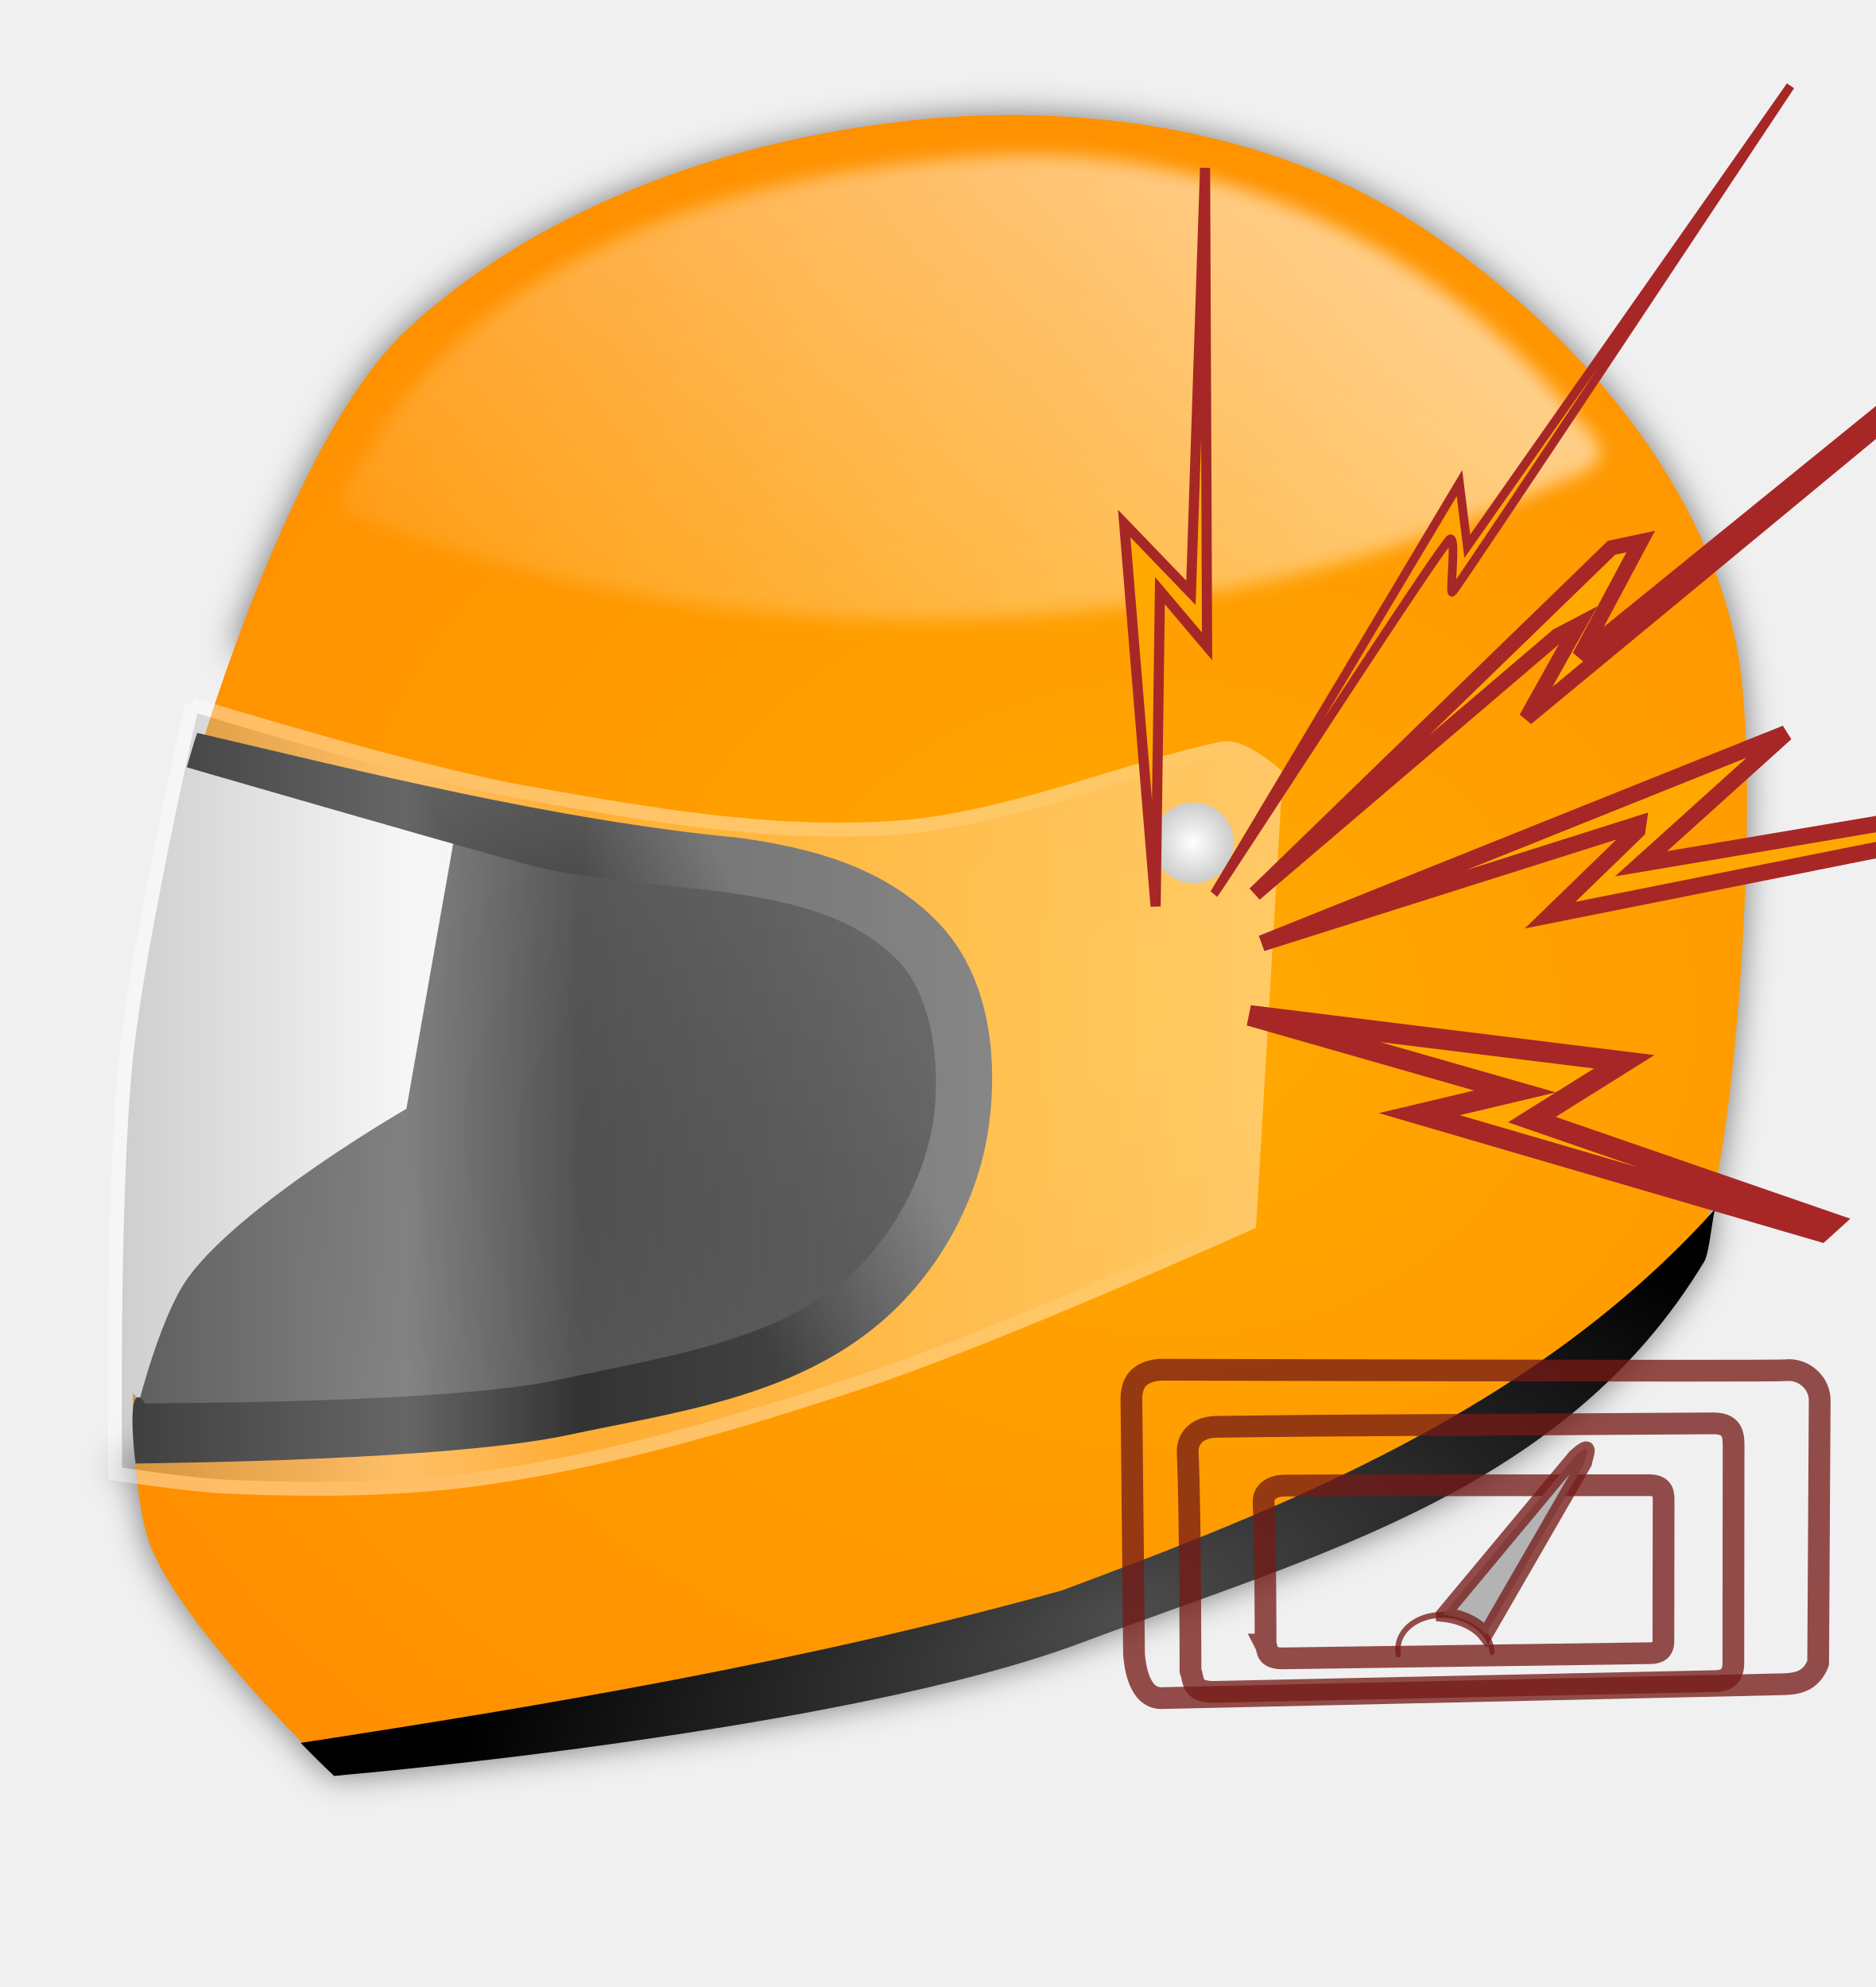
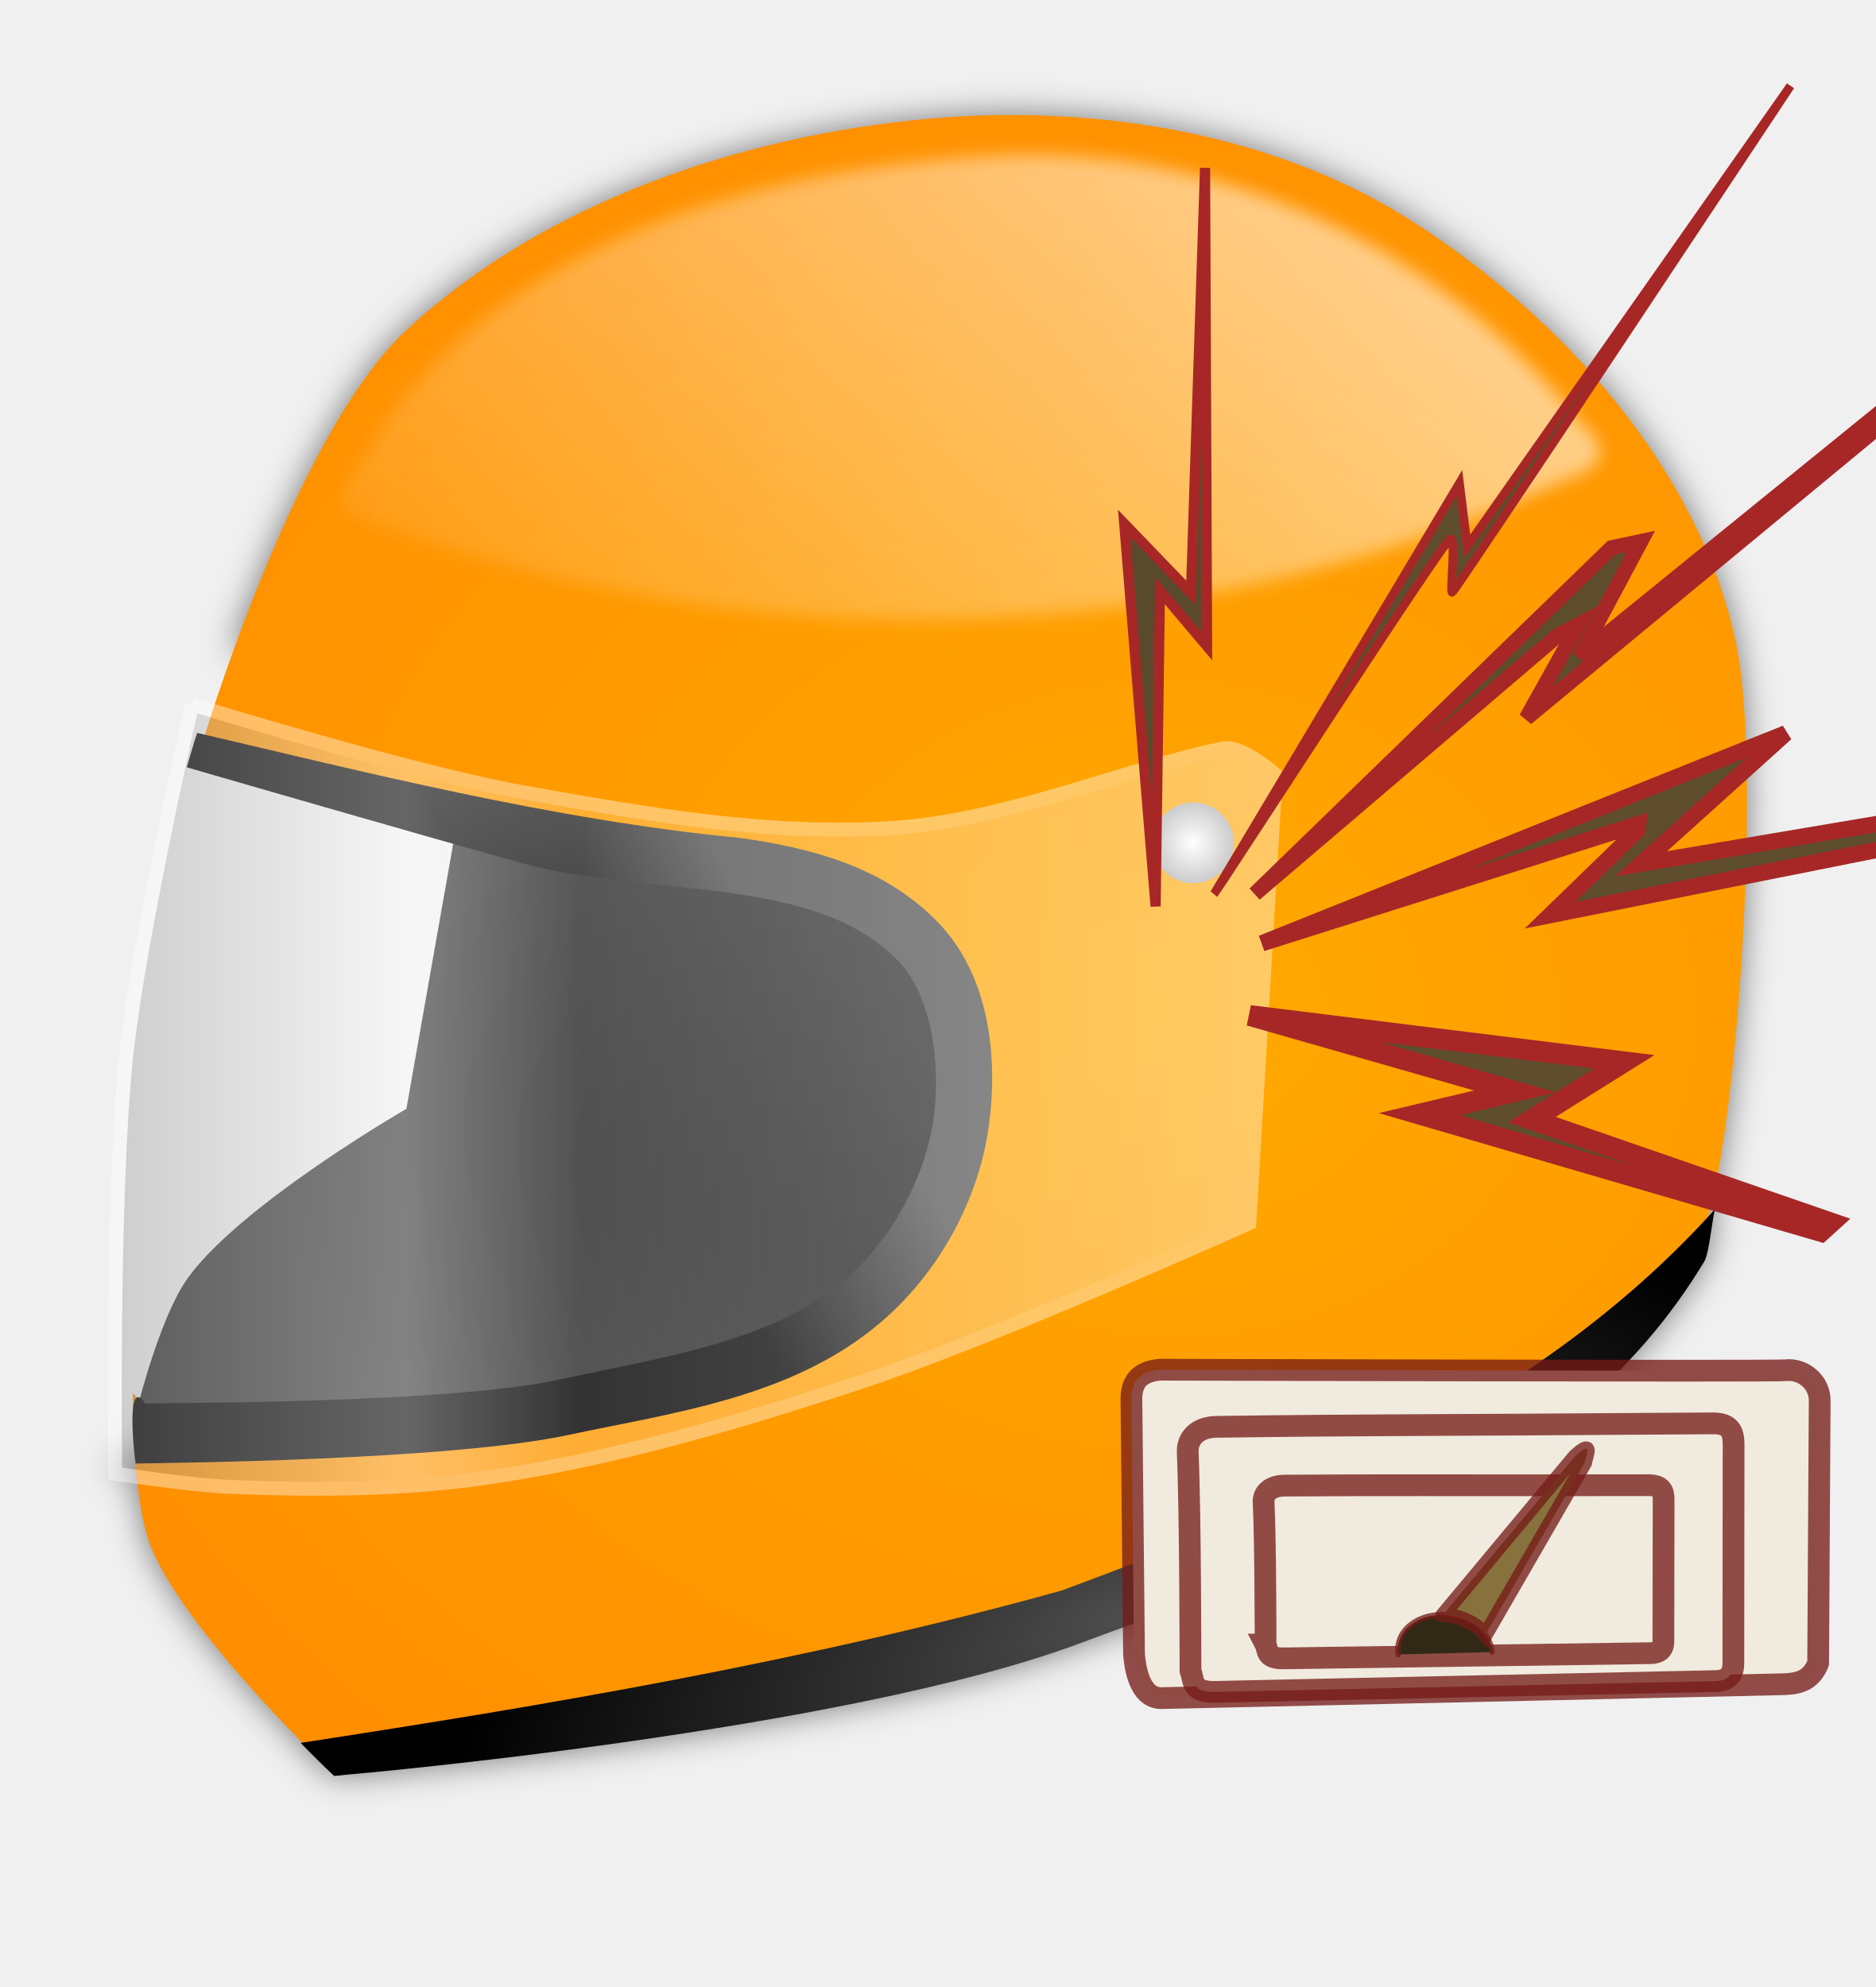
- <svg xmlns="http://www.w3.org/2000/svg" xmlns:ns1="http://www.openswatchbook.org/uri/2009/osb" xmlns:xlink="http://www.w3.org/1999/xlink" id="svg9666" viewBox="0 0 124.27 131.65" version="1.1">
+ <svg xmlns="http://www.w3.org/2000/svg" xmlns:ns1="http://www.openswatchbook.org/uri/2009/osb" id="svg9666" viewBox="0 0 124.27 131.65" version="1.1">
  <defs id="defs9668">
    <linearGradient id="linearGradient2511" ns1:paint="solid">
      <stop style="stop-color:#000000;stop-opacity:1;" offset="0" id="stop2509" />
    </linearGradient>
    <filter id="filter7229" color-interpolation-filters="sRGB">
      <feGaussianBlur id="feGaussianBlur7231" stdDeviation="1.625" />
    </filter>
    <radialGradient id="radialGradient9444" gradientUnits="userSpaceOnUse" cy="-599.07" cx="-634.48" gradientTransform="matrix(0.78572,-1.1289,1.9049,1.3258,1049.5,-967.54)" r="32.342">
      <stop id="stop3608" style="stop-color:#1a1a1a" offset="0" />
      <stop id="stop3610" style="stop-color:#333" offset="1" />
    </radialGradient>
    <radialGradient id="radialGradient9446" gradientUnits="userSpaceOnUse" cy="-629.24" cx="-617.06" gradientTransform="matrix(2.2353,0.092944,-0.078034,1.8767,765.66,164.31)" r="58.412">
      <stop id="stop3594" style="stop-color:#ffa900" offset="0" />
      <stop id="stop3596" style="stop-color:#ff8c00" offset="1" />
    </radialGradient>
    <radialGradient id="radialGradient9448" gradientUnits="userSpaceOnUse" cy="-564.91" cx="-619.17" gradientTransform="matrix(1.2938,-0.46693,0.20517,0.56849,347.84,-981.91)" r="50.751">
      <stop id="stop3631" style="stop-color:#4d4d4d" offset="0" />
      <stop id="stop3629" style="stop-color:black" offset="1" />
    </radialGradient>
    <linearGradient id="linearGradient9450" y2="-615.24" gradientUnits="userSpaceOnUse" x2="-637.34" gradientTransform="matrix(1.3755,0,0,1.3755,282.51,-218.79)" y1="-607.04" x1="-650.45">
      <stop id="stop3642" style="stop-color:black" offset="0" />
      <stop id="stop3644" style="stop-color:#4d4d4d" offset="1" />
    </linearGradient>
    <linearGradient id="linearGradient9452" y2="-615.33" gradientUnits="userSpaceOnUse" x2="-608.16" gradientTransform="matrix(1.3755,0,0,1.3755,282.51,-218.79)" y1="-615.33" x1="-691.47">
      <stop id="stop3652" style="stop-color:#999" offset="0" />
      <stop id="stop3662" style="stop-color:#d0d0d0" offset=".137" />
      <stop id="stop3660" style="stop-color:white" offset=".25" />
      <stop id="stop3658" style="stop-color:white;stop-opacity:.498" offset=".402" />
      <stop id="stop3654" style="stop-color:white" offset="1" />
    </linearGradient>
    <radialGradient id="radialGradient9454" gradientUnits="userSpaceOnUse" cy="-638.02" cx="-731.37" r="2.9">
      <stop id="stop10043" style="stop-color:white" offset="0" />
      <stop id="stop10045" style="stop-color:#ccc" offset="1" />
    </radialGradient>
    <linearGradient id="linearGradient9456" y2="-1083.1" gradientUnits="userSpaceOnUse" x2="-266.97" gradientTransform="translate(-358.34)" y1="-1229" x1="-143.06">
      <stop id="stop4449" style="stop-color:white" offset="0" />
      <stop id="stop4451" style="stop-color:white;stop-opacity:0" offset="1" />
    </linearGradient>
    <filter id="filter4463" color-interpolation-filters="sRGB">
      <feGaussianBlur id="feGaussianBlur4465" stdDeviation="0.85" />
    </filter>
-     <linearGradient xlink:href="#radialGradient9446" id="linearGradient2507" x1="83.064" y1="39.58" x2="133.852" y2="39.58" gradientUnits="userSpaceOnUse" />
-     <radialGradient xlink:href="#radialGradient9446" id="radialGradient2521" cx="99.529" cy="32.452" fx="99.529" fy="32.452" r="19.156" gradientTransform="matrix(1,0,0,1.399835,0,-12.97554)" gradientUnits="userSpaceOnUse" />
-     <linearGradient xlink:href="#radialGradient9446" id="linearGradient2529" x1="74.369" y1="35.59" x2="80.053" y2="35.59" gradientUnits="userSpaceOnUse" />
-     <linearGradient xlink:href="#radialGradient9446" id="linearGradient2537" x1="83.562" y1="55.542" x2="144.689" y2="55.542" gradientUnits="userSpaceOnUse" />
-     <linearGradient xlink:href="#radialGradient9446" id="linearGradient2545" x1="82.758" y1="74.441" x2="121.423" y2="74.441" gradientUnits="userSpaceOnUse" />
  </defs>
  <g id="layer1" transform="translate(-676.08,-65.355)">
    <path d="m 521.34,-561.5 c -2.295,0.037 -4.56,0.172 -6.812,0.375 -18.459,1.663 -37.987,8.225 -51.562,20.844 -7.259,6.747 -13.513,21.801 -17.062,31.656 l 29.781,5.188 -1.27,45.43 -40.16,30 c 9.1e-4,0.07 0,0.656 0,0.656 0,0 1.352,0.201 2.125,0.312 0.264,2.587 0.685,5.227 1.438,7.031 2.742,6.571 11.449,15.702 14.906,19.188 -0.062,0.01 -0.126,0.022 -0.188,0.031 1.446,1.48 2.438,2.406 2.438,2.406 l 0.875,0.844 1.25,-0.125 c 0,0 12.351,-1.054 27.531,-3.219 15.18,-2.165 33.154,-5.367 45,-9.812 23.313,-8.748 47.782,-14.952 61.469,-37.625 0.506,-0.853 0.786,-4.41 1.062,-5.188 -0.252,0.281 -0.495,0.567 -0.75,0.844 3.007,-9.781 5.277,-44.258 2.875,-56.312 -3.478,-17.452 -17.426,-32.886 -32.5,-42.344 -11.07,-6.946 -24.786,-10.046 -38.125,-10.188 -0.77,-0.008 -1.547,-0.013 -2.312,0 z" style="opacity:0.5;fill:#000000;filter:url(#filter7229)" id="path7145" transform="matrix(0.67119,0,0,0.67119,392.23,449.85)" />
    <g transform="matrix(0.67119,0,0,0.67119,1132.418,852.96)" id="g6324">
      <path d="m -666.78,-1032.7 c 0,0 2.407,-10.509 5.522,-14.726 5.372,-7.272 21.475,-16.567 21.475,-16.567 l 5.522,-31.272 56.449,11.024 -11.044,53.995 -59.517,8.59 z" style="fill:url(#radialGradient9444)" id="path3604" />
      <path d="m -648.37,-999.74 c 0,0 49.027,-4.343 71.789,-12.885 23.448,-8.799 51.483,-17.215 64.426,-38.656 3.372,-5.586 6.292,-45.19 3.682,-58.29 -3.478,-17.452 -17.446,-32.88 -32.52,-42.337 -13.625,-8.549 -31.226,-11.261 -47.246,-9.817 -18.459,1.663 -37.965,8.243 -51.541,20.862 -11.189,10.4 -20.248,41.11 -20.248,41.11 0,0 20.023,5.801 30.065,8.59 12.859,3.572 29.345,0.869 38.656,10.431 4.256,4.372 5.108,11.747 4.295,17.794 -0.903,6.714 -4.652,13.412 -9.817,17.794 -7.942,6.737 -19.27,8.242 -29.452,10.431 -12.039,2.588 -36.815,3.068 -36.815,3.068 l -3.682,-4.295 c 0,0 -0.142,10.587 1.841,15.34 3.419,8.195 16.567,20.862 16.567,20.862 z" style="fill:url(#radialGradient9446)" id="path3590" />
      <path d="m -510.61,-1054.1 c -17.879,19.91 -42.982,29.629 -64.477,37.657 -25.366,7.051 -51.41,11.407 -75.134,15.044 1.446,1.48 2.407,2.407 2.407,2.407 l 0.903,0.86 1.246,-0.129 c 0,0 12.329,-1.059 27.509,-3.224 15.18,-2.165 33.157,-5.355 45.003,-9.8 23.313,-8.748 47.782,-14.96 61.468,-37.633 0.506,-0.853 0.798,-4.405 1.075,-5.182 z" style="color:#000000;text-indent:0;text-transform:none;fill:url(#radialGradient9448)" id="path3614" />
      <path d="m -660.43,-1101.1 c -0.089,0.294 -0.258,0.774 -0.258,0.774 l -0.774,2.622 2.665,0.774 c 0,0 20.006,5.796 30.088,8.597 6.894,1.915 14.335,2.115 21.019,3.052 6.683,0.937 12.421,2.555 16.419,6.662 3.306,3.395 4.265,10.014 3.525,15.517 -0.801,5.956 -4.242,12.163 -8.854,16.076 -7.112,6.033 -17.944,7.577 -28.283,9.8 -10.84,2.33 -38.607,2.264 -40.671,2.315 -1.942,-2.824 -1.116,4.882 -0.956,5.936 3.3,-0.062 31.041,-0.309 42.788,-2.835 10.026,-2.155 21.918,-3.605 30.69,-11.047 5.72,-4.852 9.741,-12.043 10.746,-19.514 0.886,-6.591 0.135,-14.725 -5.072,-20.073 -5.312,-5.455 -12.455,-7.3 -19.557,-8.296 -18.34,-1.74 -37.573,-6.643 -53.514,-10.359 z" style="color:#000000;text-indent:0;text-transform:none;fill:url(#linearGradient9450)" id="path3624" />
      <path d="m -660.93,-1103.9 c 0,0 21.637,6.695 32.757,8.677 12.156,2.167 24.564,4.364 36.879,3.471 10.985,-0.797 23.114,-6.009 32.106,-7.81 1.903,-0.381 5.206,2.603 5.206,2.603 l -2.603,44.254 c 0,0 -25.125,11.302 -38.18,15.619 -12.189,4.031 -24.605,7.722 -37.313,9.545 -8.308,1.192 -16.778,1.205 -25.164,0.868 -3.782,-0.152 -11.281,-1.302 -11.281,-1.302 0,0 -0.367,-27.55 1.085,-41.217 1.243,-11.706 6.508,-34.709 6.508,-34.709 z" style="opacity:0.4;fill:url(#linearGradient9452);stroke:#ffffff;stroke-width:1.375" id="path3648" />
      <circle r="2.9" cy="-638.017" cx="-731.371" transform="matrix(1.3755,0,0,1.3755,443.88,-212.65)" style="color:#000000;fill:url(#radialGradient9454)" id="path3664" />
      <path d="m -583.43,-1158 c -21.7,1.425 -45.646,8.085 -58.846,26.752 -0.965,2.62 -5.561,6.873 -3.154,8.592 38.108,14.691 82.865,13.941 120,-3.438 3.765,-1.096 4.712,-3.006 1.562,-5.562 -14.224,-17.865 -36.723,-28.002 -59.562,-26.344 z" style="color:#000000;fill:url(#linearGradient9456);filter:url(#filter4463)" id="path4438" />
    </g>
  </g>
  <g id="layer2" style="display:none">
    <path id="path2474" style="display:inline;fill:none;stroke:#000000;stroke-width:0.691;stroke-linecap:round;stroke-linejoin:round" d="m 71.015,70.997 35.164,-1.14 c 0.704,0.09 1.386,0.206 1.322,1.243 l 0.346,22.911 c -0.006,0.973 -0.338,2.178 -1.514,2.236 -3.032,0.232 -35.545,1.666 -35.908,1.676 -1.392,0.042 -1.615,-1.102 -1.617,-1.45 L 68.63,72.24 c 0.216,-0.445 0.616,-1.475 2.385,-1.243 z" />
    <path id="path3255" style="display:inline;fill:none;stroke:#000000;stroke-width:0.432;stroke-linecap:round;stroke-linejoin:round" d="m 71.573,72.35 c 0.072,0.365 0.295,25.579 0.295,25.579" />
    <path id="path3259" style="display:inline;fill:none;stroke:#000000;stroke-width:0.432;stroke-linecap:round;stroke-linejoin:round" d="m 72.898,72.35 c 0.072,0.362 0.292,25.424 0.292,25.424" />
    <path id="path3261" style="display:inline;fill:none;stroke:#000000;stroke-width:0.432;stroke-linecap:round;stroke-linejoin:round" d="m 70.029,72.401 c 0.072,0.365 0.295,25.528 0.295,25.528" />
    <path id="path3263" style="display:inline;fill:none;stroke:#000000;stroke-width:0.432;stroke-linecap:round;stroke-linejoin:round" d="m 77.09,72.193 c 0.074,0.364 0.295,25.478 0.295,25.478" />
    <path id="path3265" style="display:inline;fill:none;stroke:#000000;stroke-width:0.432;stroke-linecap:round;stroke-linejoin:round" d="m 78.414,72.143 c 0.074,0.36 0.295,25.166 0.295,25.166" />
    <path id="path3267" style="display:inline;fill:none;stroke:#000000;stroke-width:0.432;stroke-linecap:round;stroke-linejoin:round" d="m 79.813,72.154 c 0.072,0.364 0.295,25.465 0.295,25.465" />
    <path id="path3269" style="display:inline;fill:none;stroke:#000000;stroke-width:0.432;stroke-linecap:round;stroke-linejoin:round" d="m 81.063,72.09 c 0.074,0.358 0.295,25.114 0.295,25.114" />
    <path id="path3271" style="display:inline;fill:none;stroke:#000000;stroke-width:0.432;stroke-linecap:round;stroke-linejoin:round" d="m 85.771,71.935 c 0.072,0.357 0.292,25.011 0.292,25.011" />
    <path id="path3273" style="display:inline;fill:none;stroke:#000000;stroke-width:0.432;stroke-linecap:round;stroke-linejoin:round" d="m 87.388,71.883 c 0.074,0.358 0.295,25.011 0.295,25.011" />
    <path id="path3275" style="display:inline;fill:none;stroke:#000000;stroke-width:0.432;stroke-linecap:round;stroke-linejoin:round" d="m 88.713,71.905 c 0.074,0.357 0.295,24.937 0.295,24.937" />
    <path id="path3277" style="display:inline;fill:none;stroke:#000000;stroke-width:0.432;stroke-linecap:round;stroke-linejoin:round" d="m 89.963,71.78 c 0.074,0.357 0.295,24.959 0.295,24.959" />
    <path id="path3279" style="display:inline;fill:none;stroke:#000000;stroke-width:0.432;stroke-linecap:round;stroke-linejoin:round" d="m 94.892,71.676 c 0.074,0.36 0.295,25.115 0.295,25.115" />
    <path id="path3281" style="display:inline;fill:none;stroke:#000000;stroke-width:0.432;stroke-linecap:round;stroke-linejoin:round" d="m 95.922,71.692 c 0.074,0.354 0.295,24.787 0.295,24.787" />
    <path id="path3283" style="display:inline;fill:none;stroke:#000000;stroke-width:0.432;stroke-linecap:round;stroke-linejoin:round" d="m 97.246,71.616 c 0.074,0.355 0.295,24.915 0.295,24.915" />
    <path id="path3285" style="display:inline;fill:none;stroke:#000000;stroke-width:0.432;stroke-linecap:round;stroke-linejoin:round" d="m 98.645,71.628 c 0.072,0.354 0.292,24.769 0.292,24.769" />
    <path id="path3287" style="display:inline;fill:none;stroke:#000000;stroke-width:0.432;stroke-linecap:round;stroke-linejoin:round" d="m 103.057,71.516 c 0.074,0.355 0.295,24.86 0.295,24.86" />
    <path id="path3289" style="display:inline;fill:none;stroke:#000000;stroke-width:0.432;stroke-linecap:round;stroke-linejoin:round" d="m 104.53,71.497 c 0.072,0.351 0.295,24.568 0.295,24.568" />
    <path id="path3291" style="display:inline;fill:none;stroke:#000000;stroke-width:0.432;stroke-linecap:round;stroke-linejoin:round" d="m 105.854,71.397 c 0.072,0.351 0.292,24.513 0.292,24.513" />
    <path id="path2468" style="display:inline;fill:none;stroke:#000000;stroke-width:0.691;stroke-linecap:round;stroke-linejoin:round" d="m 72.986,73.278 4.056,-0.072" />
    <path id="path3240" style="display:inline;fill:none;stroke:#000000;stroke-width:0.691;stroke-linecap:round;stroke-linejoin:round" d="m 82.194,72.949 3.275,-0.074" />
    <path id="path3242" style="display:inline;fill:none;stroke:#000000;stroke-width:0.691;stroke-linecap:round;stroke-linejoin:round" d="m 90.567,72.766 4.058,-0.074" />
    <path id="path3244" style="display:inline;fill:none;stroke:#000000;stroke-width:0.691;stroke-linecap:round;stroke-linejoin:round" d="m 90.828,93.417 3.64,-0.074" />
    <path id="path3246" style="display:inline;fill:none;stroke:#000000;stroke-width:0.691;stroke-linecap:round;stroke-linejoin:round" d="m 73.557,94.222 3.226,-0.072" />
    <path id="path3248" style="display:inline;fill:none;stroke:#000000;stroke-width:0.691;stroke-linecap:round;stroke-linejoin:round" d="m 81.829,93.856 3.85,-0.074" />
    <path id="path3250" style="display:inline;fill:none;stroke:#000000;stroke-width:0.691;stroke-linecap:round;stroke-linejoin:round" d="m 99.671,93.086 3.226,-0.072" />
    <path id="path3252" style="display:inline;fill:none;stroke:#000000;stroke-width:0.691;stroke-linecap:round;stroke-linejoin:round" d="M 98.942,72.728 102.27,72.656" />
  </g>
  <g id="layer4" style="display:inline">
-     <path id="path3297" style="display:inline;fill:none;stroke:#751b17;stroke-width:1.441;stroke-linecap:round;stroke-linejoin:round;stroke-opacity:0.763;stroke-miterlimit:4;stroke-dasharray:none" d="m 76.822,90.75 c 0,0 40.777,0.121 41.474,0.037 1.134,-0.135 2.307,0.804 2.25,2.096 l -0.1,17.313 c -0.51,1.276 -1.469,1.348 -2.245,1.392 l -41.302,0.923 c -1.446,-0.034 -1.709,-2.104 -1.774,-2.903 L 74.954,92.906 c -0.084,-1.649 0.857,-2.045 1.868,-2.156 z" />
-     <path id="path3369" style="display:inline;fill:none;stroke:#751b17;stroke-width:1.441;stroke-linecap:round;stroke-linejoin:round;stroke-opacity:0.763;stroke-miterlimit:4;stroke-dasharray:none" d="m 78.864,110.704 c 0,0 -4.52e-4,-10.258 -0.182,-14.492 -0.038,-0.858 0.571,-1.658 1.913,-1.676 10.525,-0.14 11.556,-0.078 32.96,-0.231 1.357,0.025 1.289,0.942 1.288,1.717 l -0.016,14.039 c 0.039,1.006 -0.453,1.284 -1.12,1.32 l -33.209,0.716 c -1.673,0.036 -1.378,-0.833 -1.634,-1.392 z" />
-     <path id="path2455" style="display:inline;fill:none;stroke:#751b17;stroke-width:1.441;stroke-opacity:0.763;stroke-miterlimit:4;stroke-dasharray:none" d="m 83.839,108.96 c 0,0 0.002,-6.684 -0.13,-9.443 -0.028,-0.561 0.419,-1.081 1.402,-1.087 7.712,-0.05 8.469,-0.008 24.153,-0.027 0.994,0.021 0.943,0.618 0.943,1.124 l -0.014,9.15 c 0.026,0.655 -0.332,0.833 -0.822,0.855 l -24.335,0.344 c -1.226,0.018 -1.009,-0.547 -1.198,-0.916 z" />
-     <g id="g2461" style="display:inline;fill:none;stroke:#751b17;stroke-width:1.419;stroke-linecap:round;stroke-linejoin:round;stroke-opacity:0.763" transform="matrix(0.2472084,0.01136265,4.1040349e-4,0.2757502,-63.5024,-2.917369)">
-       <path id="path2459" style="fill:none;stroke:#751b17;stroke-width:1.419;stroke-linecap:round;stroke-linejoin:round;stroke-opacity:0.763" d="m 633.222,416.954 a 12.627,8.839 0 0 1 5.095,-8.309 12.627,8.839 0 0 1 12.864,-0.826 12.627,8.839 0 0 1 7.17,7.522" transform="translate(-2.2728,-34.85)" />
+     <path id="path3297" style="display:inline;fill:#f0ebde;stroke:#751b17;stroke-width:1.441;stroke-linecap:round;stroke-linejoin:round;stroke-opacity:0.763;stroke-miterlimit:4;stroke-dasharray:none;fill-opacity:1" d="m 76.822,90.75 c 0,0 40.777,0.121 41.474,0.037 1.134,-0.135 2.307,0.804 2.25,2.096 l -0.1,17.313 c -0.51,1.276 -1.469,1.348 -2.245,1.392 l -41.302,0.923 c -1.446,-0.034 -1.709,-2.104 -1.774,-2.903 L 74.954,92.906 c -0.084,-1.649 0.857,-2.045 1.868,-2.156 z" />
+     <path id="path3369" style="display:inline;fill:#f0ebde;stroke:#751b17;stroke-width:1.441;stroke-linecap:round;stroke-linejoin:round;stroke-opacity:0.763;stroke-miterlimit:4;stroke-dasharray:none;fill-opacity:1" d="m 78.864,110.704 c 0,0 -4.52e-4,-10.258 -0.182,-14.492 -0.038,-0.858 0.571,-1.658 1.913,-1.676 10.525,-0.14 11.556,-0.078 32.96,-0.231 1.357,0.025 1.289,0.942 1.288,1.717 l -0.016,14.039 c 0.039,1.006 -0.453,1.284 -1.12,1.32 l -33.209,0.716 c -1.673,0.036 -1.378,-0.833 -1.634,-1.392 z" />
+     <path id="path2455" style="display:inline;fill:#f0ebde;stroke:#751b17;stroke-width:1.441;stroke-opacity:0.763;stroke-miterlimit:4;stroke-dasharray:none;fill-opacity:1" d="m 83.839,108.96 c 0,0 0.002,-6.684 -0.13,-9.443 -0.028,-0.561 0.419,-1.081 1.402,-1.087 7.712,-0.05 8.469,-0.008 24.153,-0.027 0.994,0.021 0.943,0.618 0.943,1.124 l -0.014,9.15 c 0.026,0.655 -0.332,0.833 -0.822,0.855 l -24.335,0.344 c -1.226,0.018 -1.009,-0.547 -1.198,-0.916 z" />
+     <g id="g2461" style="display:inline;fill:#302916;stroke:#751b17;stroke-width:1.419;stroke-linecap:round;stroke-linejoin:round;stroke-opacity:0.763;fill-opacity:1" transform="matrix(0.2472084,0.01136265,4.1040349e-4,0.2757502,-63.5024,-2.917369)">
+       <path id="path2459" style="fill:#302916;stroke:#751b17;stroke-width:1.419;stroke-linecap:round;stroke-linejoin:round;stroke-opacity:0.763;fill-opacity:1" d="m 633.222,416.954 a 12.627,8.839 0 0 1 5.095,-8.309 12.627,8.839 0 0 1 12.864,-0.826 12.627,8.839 0 0 1 7.17,7.522" transform="translate(-2.2728,-34.85)" />
    </g>
-     <path id="path3234" style="display:inline;fill:#b3b3b3;fill-opacity:1;fill-rule:evenodd;stroke:#751b17;stroke-width:0.97;stroke-opacity:0.763;stroke-miterlimit:4;stroke-dasharray:none" d="m 95.608,106.972 8.723,-10.476 c 1.22,-1.098 0.766,-0.189 0.643,0.439 l -6.566,11.375 c -0.532,-0.683 -1.567,-1.207 -2.8,-1.337 z" />
+     <path id="path3234" style="display:inline;fill:#87723d;fill-opacity:1;fill-rule:evenodd;stroke:#751b17;stroke-width:0.97;stroke-opacity:0.763;stroke-miterlimit:4;stroke-dasharray:none" d="m 95.608,106.972 8.723,-10.476 c 1.22,-1.098 0.766,-0.189 0.643,0.439 l -6.566,11.375 c -0.532,-0.683 -1.567,-1.207 -2.8,-1.337 z" />
  </g>
  <g id="layer3" style="display:inline">
-     <path id="path3383" style="display:inline;fill:url(#radialGradient2521);fill-opacity:1;fill-rule:evenodd;stroke:#a72727;stroke-width:0.573;stroke-miterlimit:4;stroke-dasharray:none;stroke-opacity:1" d="M 80.447,59.199 96.684,32.007 97.203,36.196 118.612,5.687 c 0,0 -22.214,33.493 -22.407,33.559 -0.192,0.066 0.298,-3.623 -0.128,-3.545 C 95.652,35.777 80.597,59.081 80.447,59.199 Z" />
-     <path id="path3387" style="display:inline;fill:url(#linearGradient2507);fill-opacity:1;fill-rule:evenodd;stroke:#a72727;stroke-width:1;stroke-miterlimit:4;stroke-dasharray:none;stroke-opacity:1" d="m 83.124,59.228 23.636,-22.937 1.932,-0.41 -4.059,7.609 28.917,-23.478 0.201,0.588 -32.639,26.988 3.454,-6.195 -1.404,0.739 z" />
-     <path id="path3389" style="display:inline;fill:url(#linearGradient2537);fill-opacity:1;fill-rule:evenodd;stroke:#a72727;stroke-width:1.073;stroke-miterlimit:4;stroke-dasharray:none;stroke-opacity:1" d="m 83.594,62.5 34.713,-13.919 -9.592,8.649 35.86,-6.057 -0.28,1.156 -41.604,8.304 5.777,-5.607 0.062,-0.423 z" />
-     <path id="path2462" style="display:inline;fill:url(#linearGradient2529);fill-opacity:1;fill-rule:evenodd;stroke:#a72727;stroke-width:0.673;stroke-miterlimit:4;stroke-dasharray:none;stroke-opacity:1" d="m 76.554,60.051 -2.08,-25.364 4.421,4.59 0.935,-28.153 0.135,31.701 -3.123,-3.691 z" />
-     <path id="path2466" style="display:inline;fill:url(#linearGradient2545);fill-opacity:1;fill-rule:evenodd;stroke:#a72727;stroke-width:1.373;stroke-miterlimit:4;stroke-dasharray:none;stroke-opacity:1" d="m 82.782,67.282 24.817,3.067 -6.12,3.831 19.778,6.836 -0.633,0.574 -26.599,-7.772 6.341,-1.503 z" />
+     <path id="path3383" style="display:inline;fill:#5e4e2d;fill-opacity:1;fill-rule:evenodd;stroke:#a72727;stroke-width:0.573;stroke-miterlimit:4;stroke-dasharray:none;stroke-opacity:1" d="M 80.447,59.199 96.684,32.007 97.203,36.196 118.612,5.687 c 0,0 -22.214,33.493 -22.407,33.559 -0.192,0.066 0.298,-3.623 -0.128,-3.545 C 95.652,35.777 80.597,59.081 80.447,59.199 Z" />
+     <path id="path3387" style="display:inline;fill:#5e4e2d;fill-opacity:1;fill-rule:evenodd;stroke:#a72727;stroke-width:1;stroke-miterlimit:4;stroke-dasharray:none;stroke-opacity:1" d="m 83.124,59.228 23.636,-22.937 1.932,-0.41 -4.059,7.609 28.917,-23.478 0.201,0.588 -32.639,26.988 3.454,-6.195 -1.404,0.739 z" />
+     <path id="path3389" style="display:inline;fill:#5e4e2d;fill-opacity:1;fill-rule:evenodd;stroke:#a72727;stroke-width:1.073;stroke-miterlimit:4;stroke-dasharray:none;stroke-opacity:1" d="m 83.594,62.5 34.713,-13.919 -9.592,8.649 35.86,-6.057 -0.28,1.156 -41.604,8.304 5.777,-5.607 0.062,-0.423 z" />
+     <path id="path2462" style="display:inline;fill:#594a2b;fill-opacity:1;fill-rule:evenodd;stroke:#a72727;stroke-width:0.673;stroke-miterlimit:4;stroke-dasharray:none;stroke-opacity:1" d="m 76.554,60.051 -2.08,-25.364 4.421,4.59 0.935,-28.153 0.135,31.701 -3.123,-3.691 z" />
+     <path id="path2466" style="display:inline;fill:#5e4e2d;fill-opacity:1;fill-rule:evenodd;stroke:#a72727;stroke-width:1.373;stroke-miterlimit:4;stroke-dasharray:none;stroke-opacity:1" d="m 82.782,67.282 24.817,3.067 -6.12,3.831 19.778,6.836 -0.633,0.574 -26.599,-7.772 6.341,-1.503 z" />
  </g>
</svg>
